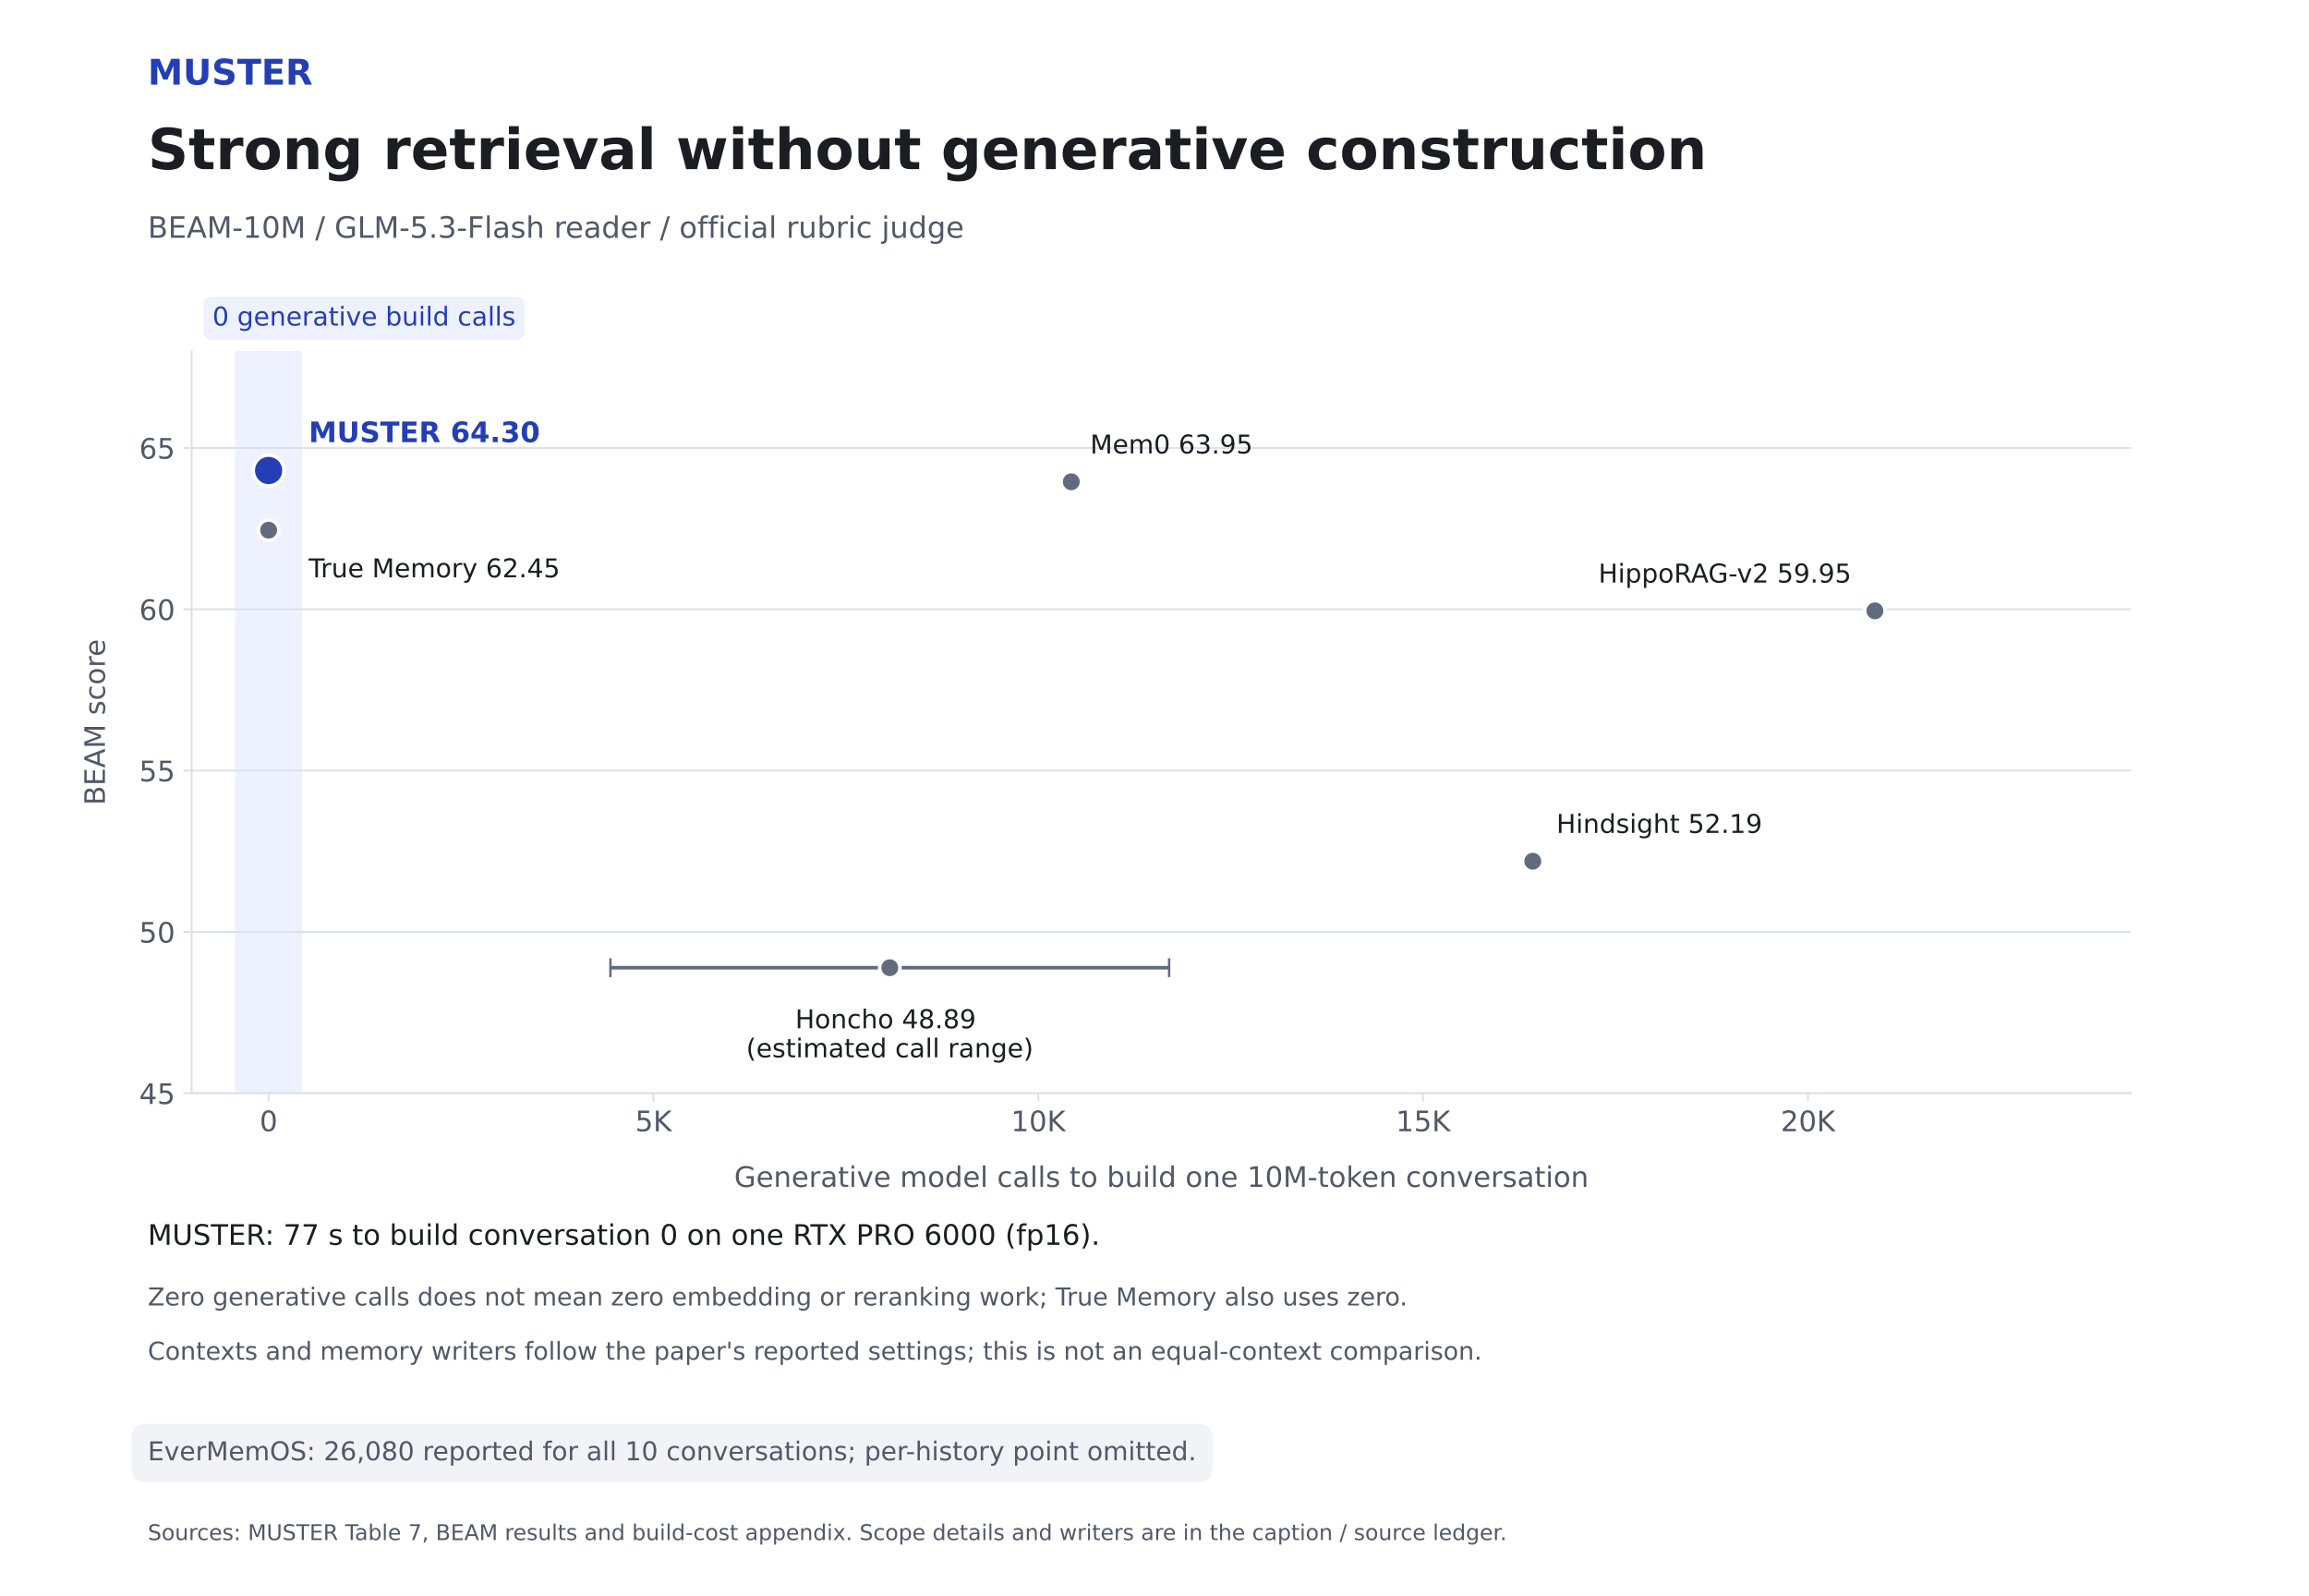
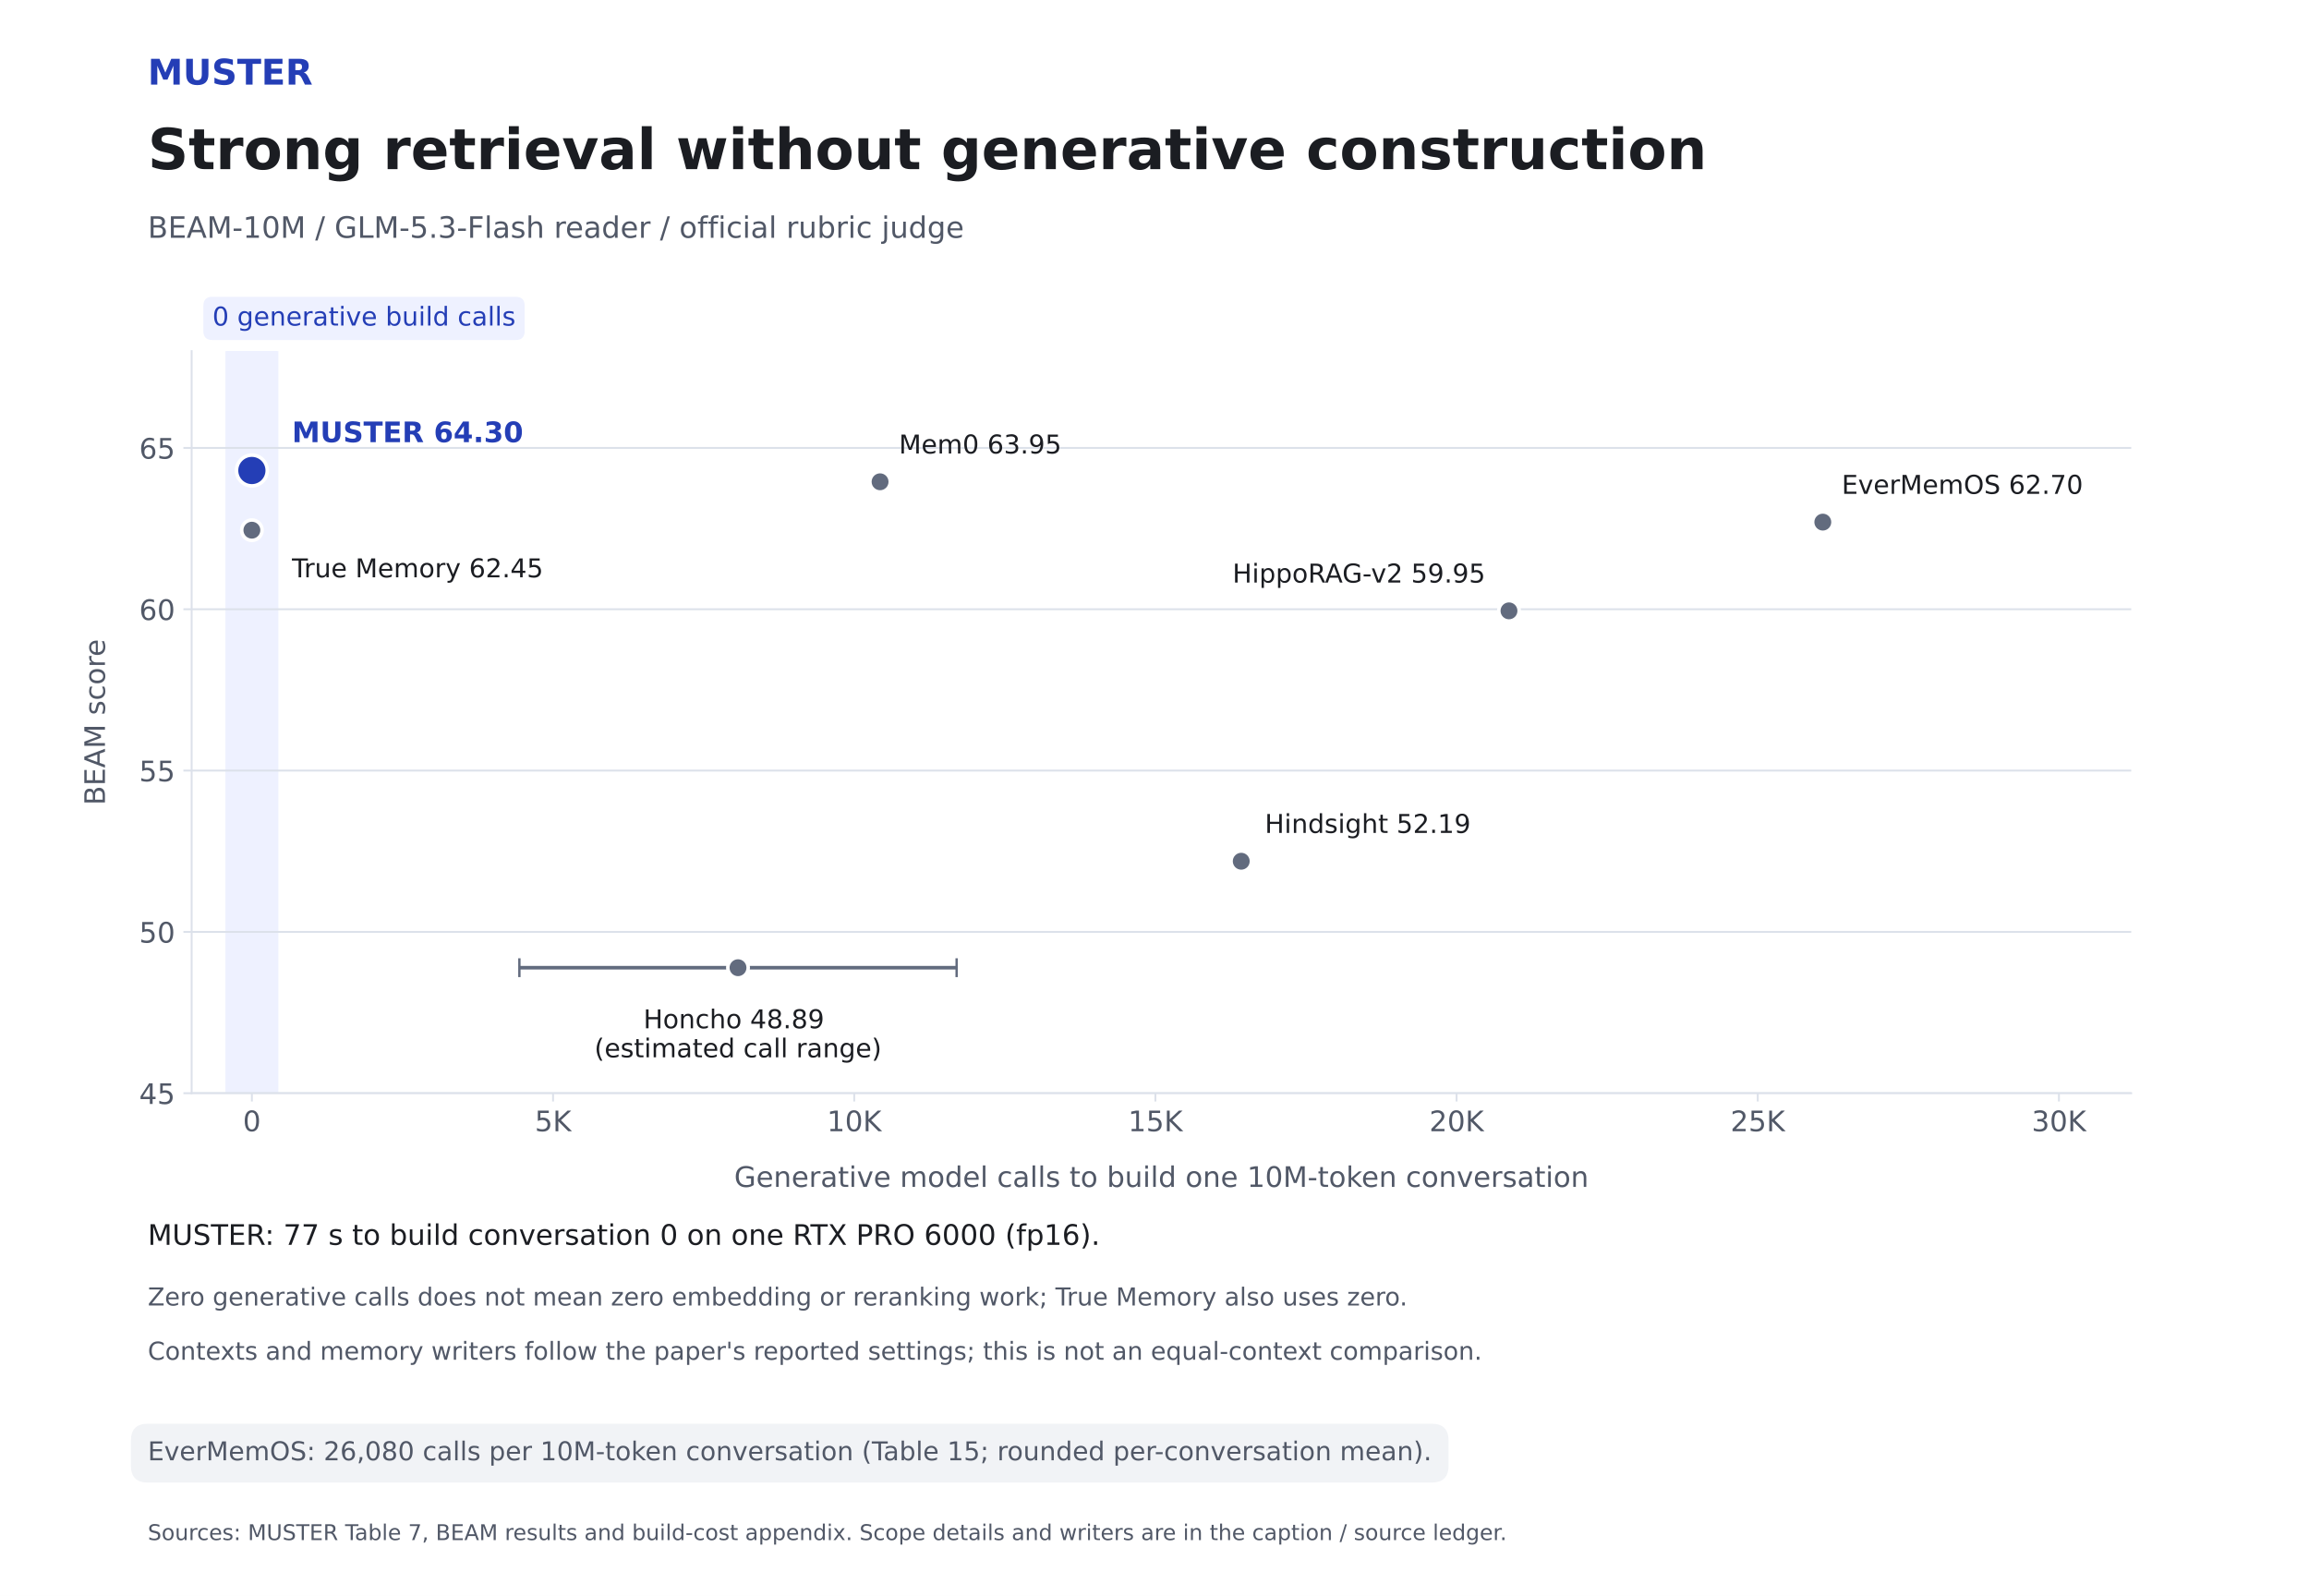
<svg xmlns="http://www.w3.org/2000/svg" xmlns:xlink="http://www.w3.org/1999/xlink" width="979.2pt" height="676.8pt" viewBox="0 0 979.2 676.8" version="1.1">
  <defs>
    <style type="text/css">*{stroke-linejoin: round; stroke-linecap: butt}</style>
  </defs>
  <g id="figure_1">
    <g id="patch_1">
-       <path d="M 0 676.8  L 979.2 676.8  L 979.2 0  L 0 0  z " style="fill: #ffffff" />
+       <path d="M 0 676.8 L 979.2 676.8 L 979.2 0 L 0 0 z " style="fill: #ffffff" />
    </g>
    <g id="axes_1">
      <g id="patch_2">
-         <path d="M 81.274 463.608  L 903.802 463.608  L 903.802 148.896  L 81.274 148.896  z " style="fill: #ffffff" />
+         <path d="M 81.274 463.608 L 903.802 463.608 L 903.802 148.896 L 81.274 148.896 z " style="fill: #ffffff" />
      </g>
      <g id="patch_3">
-         <path d="M 100.205 463.608  L 127.622 463.608  L 127.622 148.896  L 100.205 148.896  z " clip-path="url(#pae5f863a4b)" style="fill: #eef1ff; stroke: #eef1ff; stroke-linejoin: miter" />
+         <path d="M 96.089 463.608 L 117.547 463.608 L 117.547 148.896 L 96.089 148.896 z " clip-path="url(#p9d77198401)" style="fill: #eef1ff; stroke: #eef1ff; stroke-linejoin: miter" />
      </g>
      <g id="matplotlib.axis_1">
        <g id="xtick_1">
          <g id="line2d_1">
            <defs>
-               <path id="m2e71dc0947" d="M 0 0  L 0 3.5  " style="stroke: #dce1ea; stroke-width: 0.8" />
+               <path id="m8935c84cc4" d="M 0 0 L 0 3.5 " style="stroke: #dce1ea; stroke-width: 0.8" />
            </defs>
            <g>
-               <use xlink:href="#m2e71dc0947" x="113.914" y="463.608" style="fill: #dce1ea; stroke: #dce1ea; stroke-width: 0.8" />
+               <use xlink:href="#m8935c84cc4" x="106.818" y="463.608" style="fill: #dce1ea; stroke: #dce1ea; stroke-width: 0.8" />
            </g>
          </g>
          <g id="text_1">
-             <text style="font-size: 12px; font-family: 'DejaVu Sans'; text-anchor: middle; fill: #515867" x="113.914" y="479.726" transform="rotate(-0 113.9136 479.7261)">0</text>
+             <text style="font-size: 12px; font-family: 'DejaVu Sans'; text-anchor: middle; fill: #515867" x="106.818" y="479.726" transform="rotate(-0 106.8179 479.7261)">0</text>
          </g>
        </g>
        <g id="xtick_2">
          <g id="line2d_2">
            <g>
-               <use xlink:href="#m2e71dc0947" x="277.114" y="463.608" style="fill: #dce1ea; stroke: #dce1ea; stroke-width: 0.8" />
+               <use xlink:href="#m8935c84cc4" x="234.54" y="463.608" style="fill: #dce1ea; stroke: #dce1ea; stroke-width: 0.8" />
            </g>
          </g>
          <g id="text_2">
-             <text style="font-size: 12px; font-family: 'DejaVu Sans'; text-anchor: middle; fill: #515867" x="277.114" y="479.726" transform="rotate(-0 277.1136 479.7261)">5K</text>
+             <text style="font-size: 12px; font-family: 'DejaVu Sans'; text-anchor: middle; fill: #515867" x="234.54" y="479.726" transform="rotate(-0 234.5397 479.7261)">5K</text>
          </g>
        </g>
        <g id="xtick_3">
          <g id="line2d_3">
            <g>
-               <use xlink:href="#m2e71dc0947" x="440.314" y="463.608" style="fill: #dce1ea; stroke: #dce1ea; stroke-width: 0.8" />
+               <use xlink:href="#m8935c84cc4" x="362.261" y="463.608" style="fill: #dce1ea; stroke: #dce1ea; stroke-width: 0.8" />
            </g>
          </g>
          <g id="text_3">
-             <text style="font-size: 12px; font-family: 'DejaVu Sans'; text-anchor: middle; fill: #515867" x="440.314" y="479.726" transform="rotate(-0 440.3136 479.7261)">10K</text>
+             <text style="font-size: 12px; font-family: 'DejaVu Sans'; text-anchor: middle; fill: #515867" x="362.261" y="479.726" transform="rotate(-0 362.2614 479.7261)">10K</text>
          </g>
        </g>
        <g id="xtick_4">
          <g id="line2d_4">
            <g>
-               <use xlink:href="#m2e71dc0947" x="603.514" y="463.608" style="fill: #dce1ea; stroke: #dce1ea; stroke-width: 0.8" />
+               <use xlink:href="#m8935c84cc4" x="489.983" y="463.608" style="fill: #dce1ea; stroke: #dce1ea; stroke-width: 0.8" />
            </g>
          </g>
          <g id="text_4">
-             <text style="font-size: 12px; font-family: 'DejaVu Sans'; text-anchor: middle; fill: #515867" x="603.514" y="479.726" transform="rotate(-0 603.5136 479.7261)">15K</text>
+             <text style="font-size: 12px; font-family: 'DejaVu Sans'; text-anchor: middle; fill: #515867" x="489.983" y="479.726" transform="rotate(-0 489.9832 479.7261)">15K</text>
          </g>
        </g>
        <g id="xtick_5">
          <g id="line2d_5">
            <g>
-               <use xlink:href="#m2e71dc0947" x="766.714" y="463.608" style="fill: #dce1ea; stroke: #dce1ea; stroke-width: 0.8" />
+               <use xlink:href="#m8935c84cc4" x="617.705" y="463.608" style="fill: #dce1ea; stroke: #dce1ea; stroke-width: 0.8" />
            </g>
          </g>
          <g id="text_5">
-             <text style="font-size: 12px; font-family: 'DejaVu Sans'; text-anchor: middle; fill: #515867" x="766.714" y="479.726" transform="rotate(-0 766.7136 479.7261)">20K</text>
-           </g>
-         </g>
-         <g id="text_6">
+             <text style="font-size: 12px; font-family: 'DejaVu Sans'; text-anchor: middle; fill: #515867" x="617.705" y="479.726" transform="rotate(-0 617.7049 479.7261)">20K</text>
+           </g>
+         </g>
+         <g id="xtick_6">
+           <g id="line2d_6">
+             <g>
+               <use xlink:href="#m8935c84cc4" x="745.427" y="463.608" style="fill: #dce1ea; stroke: #dce1ea; stroke-width: 0.8" />
+             </g>
+           </g>
+           <g id="text_6">
+             <text style="font-size: 12px; font-family: 'DejaVu Sans'; text-anchor: middle; fill: #515867" x="745.427" y="479.726" transform="rotate(-0 745.4266 479.7261)">25K</text>
+           </g>
+         </g>
+         <g id="xtick_7">
+           <g id="line2d_7">
+             <g>
+               <use xlink:href="#m8935c84cc4" x="873.148" y="463.608" style="fill: #dce1ea; stroke: #dce1ea; stroke-width: 0.8" />
+             </g>
+           </g>
+           <g id="text_7">
+             <text style="font-size: 12px; font-family: 'DejaVu Sans'; text-anchor: middle; fill: #515867" x="873.148" y="479.726" transform="rotate(-0 873.1484 479.7261)">30K</text>
+           </g>
+         </g>
+         <g id="text_8">
          <text style="font-size: 12px; font-family: 'DejaVu Sans'; text-anchor: middle; fill: #515867" x="492.538" y="503.34" transform="rotate(-0 492.5376 503.3399)">Generative model calls to build one 10M-token conversation</text>
        </g>
      </g>
      <g id="matplotlib.axis_2">
        <g id="ytick_1">
-           <g id="line2d_6">
-             <path d="M 81.274 463.608  L 903.802 463.608  " clip-path="url(#pae5f863a4b)" style="fill: none; stroke: #dce1ea; stroke-width: 0.8; stroke-linecap: square" />
-           </g>
-           <g id="line2d_7">
+           <g id="line2d_8">
+             <path d="M 81.274 463.608 L 903.802 463.608 " clip-path="url(#p9d77198401)" style="fill: none; stroke: #dce1ea; stroke-width: 0.8; stroke-linecap: square" />
+           </g>
+           <g id="line2d_9">
            <defs>
-               <path id="m4a8690457b" d="M 0 0  L -3.5 0  " style="stroke: #dce1ea; stroke-width: 0.8" />
+               <path id="maed116bdde" d="M 0 0 L -3.5 0 " style="stroke: #dce1ea; stroke-width: 0.8" />
            </defs>
            <g>
-               <use xlink:href="#m4a8690457b" x="81.274" y="463.608" style="fill: #dce1ea; stroke: #dce1ea; stroke-width: 0.8" />
-             </g>
-           </g>
-           <g id="text_7">
+               <use xlink:href="#maed116bdde" x="81.274" y="463.608" style="fill: #dce1ea; stroke: #dce1ea; stroke-width: 0.8" />
+             </g>
+           </g>
+           <g id="text_9">
            <text style="font-size: 12px; font-family: 'DejaVu Sans'; text-anchor: end; fill: #515867" x="74.274" y="468.167" transform="rotate(-0 74.2736 468.1671)">45</text>
          </g>
        </g>
        <g id="ytick_2">
-           <g id="line2d_8">
-             <path d="M 81.274 395.192  L 903.802 395.192  " clip-path="url(#pae5f863a4b)" style="fill: none; stroke: #dce1ea; stroke-width: 0.8; stroke-linecap: square" />
-           </g>
-           <g id="line2d_9">
-             <g>
-               <use xlink:href="#m4a8690457b" x="81.274" y="395.192" style="fill: #dce1ea; stroke: #dce1ea; stroke-width: 0.8" />
-             </g>
-           </g>
-           <g id="text_8">
+           <g id="line2d_10">
+             <path d="M 81.274 395.192 L 903.802 395.192 " clip-path="url(#p9d77198401)" style="fill: none; stroke: #dce1ea; stroke-width: 0.8; stroke-linecap: square" />
+           </g>
+           <g id="line2d_11">
+             <g>
+               <use xlink:href="#maed116bdde" x="81.274" y="395.192" style="fill: #dce1ea; stroke: #dce1ea; stroke-width: 0.8" />
+             </g>
+           </g>
+           <g id="text_10">
            <text style="font-size: 12px; font-family: 'DejaVu Sans'; text-anchor: end; fill: #515867" x="74.274" y="399.751" transform="rotate(-0 74.2736 399.7514)">50</text>
          </g>
        </g>
        <g id="ytick_3">
-           <g id="line2d_10">
-             <path d="M 81.274 326.777  L 903.802 326.777  " clip-path="url(#pae5f863a4b)" style="fill: none; stroke: #dce1ea; stroke-width: 0.8; stroke-linecap: square" />
-           </g>
-           <g id="line2d_11">
-             <g>
-               <use xlink:href="#m4a8690457b" x="81.274" y="326.777" style="fill: #dce1ea; stroke: #dce1ea; stroke-width: 0.8" />
-             </g>
-           </g>
-           <g id="text_9">
+           <g id="line2d_12">
+             <path d="M 81.274 326.777 L 903.802 326.777 " clip-path="url(#p9d77198401)" style="fill: none; stroke: #dce1ea; stroke-width: 0.8; stroke-linecap: square" />
+           </g>
+           <g id="line2d_13">
+             <g>
+               <use xlink:href="#maed116bdde" x="81.274" y="326.777" style="fill: #dce1ea; stroke: #dce1ea; stroke-width: 0.8" />
+             </g>
+           </g>
+           <g id="text_11">
            <text style="font-size: 12px; font-family: 'DejaVu Sans'; text-anchor: end; fill: #515867" x="74.274" y="331.336" transform="rotate(-0 74.2736 331.3358)">55</text>
          </g>
        </g>
        <g id="ytick_4">
-           <g id="line2d_12">
-             <path d="M 81.274 258.361  L 903.802 258.361  " clip-path="url(#pae5f863a4b)" style="fill: none; stroke: #dce1ea; stroke-width: 0.8; stroke-linecap: square" />
-           </g>
-           <g id="line2d_13">
-             <g>
-               <use xlink:href="#m4a8690457b" x="81.274" y="258.361" style="fill: #dce1ea; stroke: #dce1ea; stroke-width: 0.8" />
-             </g>
-           </g>
-           <g id="text_10">
+           <g id="line2d_14">
+             <path d="M 81.274 258.361 L 903.802 258.361 " clip-path="url(#p9d77198401)" style="fill: none; stroke: #dce1ea; stroke-width: 0.8; stroke-linecap: square" />
+           </g>
+           <g id="line2d_15">
+             <g>
+               <use xlink:href="#maed116bdde" x="81.274" y="258.361" style="fill: #dce1ea; stroke: #dce1ea; stroke-width: 0.8" />
+             </g>
+           </g>
+           <g id="text_12">
            <text style="font-size: 12px; font-family: 'DejaVu Sans'; text-anchor: end; fill: #515867" x="74.274" y="262.92" transform="rotate(-0 74.2736 262.9201)">60</text>
          </g>
        </g>
        <g id="ytick_5">
-           <g id="line2d_14">
-             <path d="M 81.274 189.945  L 903.802 189.945  " clip-path="url(#pae5f863a4b)" style="fill: none; stroke: #dce1ea; stroke-width: 0.8; stroke-linecap: square" />
-           </g>
-           <g id="line2d_15">
-             <g>
-               <use xlink:href="#m4a8690457b" x="81.274" y="189.945" style="fill: #dce1ea; stroke: #dce1ea; stroke-width: 0.8" />
-             </g>
-           </g>
-           <g id="text_11">
+           <g id="line2d_16">
+             <path d="M 81.274 189.945 L 903.802 189.945 " clip-path="url(#p9d77198401)" style="fill: none; stroke: #dce1ea; stroke-width: 0.8; stroke-linecap: square" />
+           </g>
+           <g id="line2d_17">
+             <g>
+               <use xlink:href="#maed116bdde" x="81.274" y="189.945" style="fill: #dce1ea; stroke: #dce1ea; stroke-width: 0.8" />
+             </g>
+           </g>
+           <g id="text_13">
            <text style="font-size: 12px; font-family: 'DejaVu Sans'; text-anchor: end; fill: #515867" x="74.274" y="194.504" transform="rotate(-0 74.2736 194.5045)">65</text>
          </g>
        </g>
-         <g id="text_12">
+         <g id="text_14">
          <text style="font-size: 12px; font-family: 'DejaVu Sans'; text-anchor: middle; fill: #515867" x="44.508" y="306.252" transform="rotate(-90 44.50798 306.252)">BEAM score</text>
        </g>
      </g>
      <g id="LineCollection_1">
-         <path d="M 258.868 410.381  L 495.802 410.381  " clip-path="url(#pae5f863a4b)" style="fill: none; stroke: #626b7e; stroke-width: 1.5" />
-       </g>
-       <g id="line2d_16">
+         <path d="M 220.26 410.381 L 405.687 410.381 " clip-path="url(#p9d77198401)" style="fill: none; stroke: #626b7e; stroke-width: 1.5" />
+       </g>
+       <g id="line2d_18">
        <defs>
-           <path id="mca73723f5a" d="M 0 4  L 0 -4  " style="stroke: #626b7e" />
+           <path id="mef06cfa976" d="M 0 4 L 0 -4 " style="stroke: #626b7e" />
        </defs>
-         <g clip-path="url(#pae5f863a4b)">
-           <use xlink:href="#mca73723f5a" x="258.868" y="410.381" style="fill: #626b7e; stroke: #626b7e" />
-         </g>
-       </g>
-       <g id="line2d_17">
-         <g clip-path="url(#pae5f863a4b)">
-           <use xlink:href="#mca73723f5a" x="495.802" y="410.381" style="fill: #626b7e; stroke: #626b7e" />
+         <g clip-path="url(#p9d77198401)">
+           <use xlink:href="#mef06cfa976" x="220.26" y="410.381" style="fill: #626b7e; stroke: #626b7e" />
+         </g>
+       </g>
+       <g id="line2d_19">
+         <g clip-path="url(#p9d77198401)">
+           <use xlink:href="#mef06cfa976" x="405.687" y="410.381" style="fill: #626b7e; stroke: #626b7e" />
        </g>
      </g>
      <g id="patch_4">
-         <path d="M 81.274 463.608  L 81.274 148.896  " style="fill: none; stroke: #dce1ea; stroke-width: 0.8; stroke-linejoin: miter; stroke-linecap: square" />
+         <path d="M 81.274 463.608 L 81.274 148.896 " style="fill: none; stroke: #dce1ea; stroke-width: 0.8; stroke-linejoin: miter; stroke-linecap: square" />
      </g>
      <g id="patch_5">
-         <path d="M 81.274 463.608  L 903.802 463.608  " style="fill: none; stroke: #dce1ea; stroke-width: 0.8; stroke-linejoin: miter; stroke-linecap: square" />
-       </g>
-       <g id="text_13">
-         <text style="font-weight: 700; font-size: 12px; font-family: 'DejaVu Sans'; text-anchor: start; fill: #243eb6" x="130.914" y="187.524" transform="rotate(-0 130.9136 187.5236)">MUSTER  64.30</text>
-       </g>
-       <g id="text_14">
-         <text style="font-size: 11px; font-family: 'DejaVu Sans'; text-anchor: start; fill: #1b1d22" x="130.914" y="244.837" transform="rotate(-0 130.9136 244.8374)">True Memory  62.45</text>
+         <path d="M 81.274 463.608 L 903.802 463.608 " style="fill: none; stroke: #dce1ea; stroke-width: 0.8; stroke-linejoin: miter; stroke-linecap: square" />
      </g>
      <g id="text_15">
-         <text style="font-size: 11px; font-family: 'DejaVu Sans'; text-anchor: start; fill: #1b1d22" x="462.316" y="192.313" transform="rotate(-0 462.3162 192.3127)">Mem0  63.95</text>
+         <text style="font-weight: 700; font-size: 12px; font-family: 'DejaVu Sans'; text-anchor: start; fill: #243eb6" x="123.818" y="187.524" transform="rotate(-0 123.8179 187.5236)">MUSTER  64.30</text>
      </g>
      <g id="text_16">
-         <text style="font-size: 11px; font-family: 'DejaVu Sans'; text-anchor: end; fill: #1b1d22" x="785.11" y="247.045" transform="rotate(-0 785.1104 247.0452)">HippoRAG-v2  59.95</text>
+         <text style="font-size: 11px; font-family: 'DejaVu Sans'; text-anchor: start; fill: #1b1d22" x="123.818" y="244.837" transform="rotate(-0 123.8179 244.8374)">True Memory  62.45</text>
      </g>
      <g id="text_17">
-         <text style="font-size: 11px; font-family: 'DejaVu Sans'; text-anchor: start; fill: #1b1d22" x="660.026" y="353.226" transform="rotate(-0 660.0256 353.2263)">Hindsight  52.19</text>
+         <text style="font-size: 11px; font-family: 'DejaVu Sans'; text-anchor: start; fill: #1b1d22" x="381.22" y="192.313" transform="rotate(-0 381.22 192.3127)">Mem0  63.95</text>
      </g>
      <g id="text_18">
-         <text style="font-size: 11px; font-family: 'DejaVu Sans'; fill: #1b1d22" transform="translate(337.2311 436.063)">Honcho  48.89</text>
-         <text style="font-size: 11px; font-family: 'DejaVu Sans'; fill: #1b1d22" transform="translate(316.4102 448.3806)">(estimated call range)</text>
+         <text style="font-size: 11px; font-family: 'DejaVu Sans'; text-anchor: end; fill: #1b1d22" x="629.928" y="247.045" transform="rotate(-0 629.9285 247.0452)">HippoRAG-v2  59.95</text>
+       </g>
+       <g id="text_19">
+         <text style="font-size: 11px; font-family: 'DejaVu Sans'; text-anchor: start; fill: #1b1d22" x="536.384" y="353.226" transform="rotate(-0 536.3839 353.2263)">Hindsight  52.19</text>
+       </g>
+       <g id="text_20">
+         <text style="font-size: 11px; font-family: 'DejaVu Sans'; fill: #1b1d22" transform="translate(272.87 436.063)">Honcho  48.89</text>
+         <text style="font-size: 11px; font-family: 'DejaVu Sans'; fill: #1b1d22" transform="translate(252.0491 448.3806)">(estimated call range)</text>
+       </g>
+       <g id="text_21">
+         <text style="font-size: 11px; font-family: 'DejaVu Sans'; text-anchor: start; fill: #1b1d22" x="781.015" y="209.417" transform="rotate(-0 781.0145 209.4166)">EverMemOS  62.70</text>
      </g>
      <g id="data_point_MUSTER">
        <defs>
-           <path id="m664e10b49a" d="M 0 6.519  C 1.729 6.519 3.387 5.832 4.61 4.61  C 5.832 3.387 6.519 1.729 6.519 0  C 6.519 -1.729 5.832 -3.387 4.61 -4.61  C 3.387 -5.832 1.729 -6.519 0 -6.519  C -1.729 -6.519 -3.387 -5.832 -4.61 -4.61  C -5.832 -3.387 -6.519 -1.729 -6.519 0  C -6.519 1.729 -5.832 3.387 -4.61 4.61  C -3.387 5.832 -1.729 6.519 0 6.519  z " style="stroke: #ffffff; stroke-width: 1.5" />
+           <path id="m7749f9f8aa" d="M 0 6.519 C 1.729 6.519 3.387 5.832 4.61 4.61 C 5.832 3.387 6.519 1.729 6.519 0 C 6.519 -1.729 5.832 -3.387 4.61 -4.61 C 3.387 -5.832 1.729 -6.519 0 -6.519 C -1.729 -6.519 -3.387 -5.832 -4.61 -4.61 C -5.832 -3.387 -6.519 -1.729 -6.519 0 C -6.519 1.729 -5.832 3.387 -4.61 4.61 C -3.387 5.832 -1.729 6.519 0 6.519 z " style="stroke: #ffffff; stroke-width: 1.5" />
        </defs>
-         <g clip-path="url(#pae5f863a4b)">
-           <use xlink:href="#m664e10b49a" x="113.914" y="199.524" style="fill: #243eb6; stroke: #ffffff; stroke-width: 1.5" />
+         <g clip-path="url(#p9d77198401)">
+           <use xlink:href="#m7749f9f8aa" x="106.818" y="199.524" style="fill: #243eb6; stroke: #ffffff; stroke-width: 1.5" />
        </g>
      </g>
      <g id="data_point_True_Memory">
        <defs>
-           <path id="ma01db5c70e" d="M 0 4.33  C 1.148 4.33 2.25 3.874 3.062 3.062  C 3.874 2.25 4.33 1.148 4.33 0  C 4.33 -1.148 3.874 -2.25 3.062 -3.062  C 2.25 -3.874 1.148 -4.33 0 -4.33  C -1.148 -4.33 -2.25 -3.874 -3.062 -3.062  C -3.874 -2.25 -4.33 -1.148 -4.33 0  C -4.33 1.148 -3.874 2.25 -3.062 3.062  C -2.25 3.874 -1.148 4.33 0 4.33  z " style="stroke: #ffffff; stroke-width: 1.5" />
+           <path id="m8892ee7ec0" d="M 0 4.33 C 1.148 4.33 2.25 3.874 3.062 3.062 C 3.874 2.25 4.33 1.148 4.33 0 C 4.33 -1.148 3.874 -2.25 3.062 -3.062 C 2.25 -3.874 1.148 -4.33 0 -4.33 C -1.148 -4.33 -2.25 -3.874 -3.062 -3.062 C -3.874 -2.25 -4.33 -1.148 -4.33 0 C -4.33 1.148 -3.874 2.25 -3.062 3.062 C -2.25 3.874 -1.148 4.33 0 4.33 z " style="stroke: #ffffff; stroke-width: 1.5" />
        </defs>
-         <g clip-path="url(#pae5f863a4b)">
-           <use xlink:href="#ma01db5c70e" x="113.914" y="224.837" style="fill: #626b7e; stroke: #ffffff; stroke-width: 1.5" />
+         <g clip-path="url(#p9d77198401)">
+           <use xlink:href="#m8892ee7ec0" x="106.818" y="224.837" style="fill: #626b7e; stroke: #ffffff; stroke-width: 1.5" />
        </g>
      </g>
      <g id="data_point_Mem0">
-         <g clip-path="url(#pae5f863a4b)">
-           <use xlink:href="#ma01db5c70e" x="454.316" y="204.313" style="fill: #626b7e; stroke: #ffffff; stroke-width: 1.5" />
+         <g clip-path="url(#p9d77198401)">
+           <use xlink:href="#m8892ee7ec0" x="373.22" y="204.313" style="fill: #626b7e; stroke: #ffffff; stroke-width: 1.5" />
        </g>
      </g>
      <g id="data_point_HippoRAG-v2">
-         <g clip-path="url(#pae5f863a4b)">
-           <use xlink:href="#ma01db5c70e" x="795.11" y="259.045" style="fill: #626b7e; stroke: #ffffff; stroke-width: 1.5" />
+         <g clip-path="url(#p9d77198401)">
+           <use xlink:href="#m8892ee7ec0" x="639.928" y="259.045" style="fill: #626b7e; stroke: #ffffff; stroke-width: 1.5" />
        </g>
      </g>
      <g id="data_point_Hindsight">
-         <g clip-path="url(#pae5f863a4b)">
-           <use xlink:href="#ma01db5c70e" x="650.026" y="365.226" style="fill: #626b7e; stroke: #ffffff; stroke-width: 1.5" />
+         <g clip-path="url(#p9d77198401)">
+           <use xlink:href="#m8892ee7ec0" x="526.384" y="365.226" style="fill: #626b7e; stroke: #ffffff; stroke-width: 1.5" />
        </g>
      </g>
      <g id="data_point_Honcho">
-         <g clip-path="url(#pae5f863a4b)">
-           <use xlink:href="#ma01db5c70e" x="377.335" y="410.381" style="fill: #626b7e; stroke: #ffffff; stroke-width: 1.5" />
-         </g>
-       </g>
-     </g>
-     <g id="text_19">
+         <g clip-path="url(#p9d77198401)">
+           <use xlink:href="#m8892ee7ec0" x="312.974" y="410.381" style="fill: #626b7e; stroke: #ffffff; stroke-width: 1.5" />
+         </g>
+       </g>
+       <g id="data_point_EverMemOS">
+         <g clip-path="url(#p9d77198401)">
+           <use xlink:href="#m8892ee7ec0" x="773.015" y="221.417" style="fill: #626b7e; stroke: #ffffff; stroke-width: 1.5" />
+         </g>
+       </g>
+     </g>
+     <g id="text_22">
      <text style="font-weight: 700; font-size: 15px; font-family: 'DejaVu Sans'; text-anchor: start; fill: #243eb6" x="62.669" y="35.87" transform="rotate(-0 62.6688 35.8704)">MUSTER</text>
    </g>
-     <g id="text_20">
+     <g id="text_23">
      <text style="font-weight: 700; font-size: 24px; font-family: 'DejaVu Sans'; text-anchor: start; fill: #1b1d22" x="62.669" y="71.741" transform="rotate(-0 62.6688 71.7408)">Strong retrieval without generative construction</text>
    </g>
-     <g id="text_21">
+     <g id="text_24">
      <text style="font-size: 12.5px; font-family: 'DejaVu Sans'; text-anchor: start; fill: #515867" x="62.669" y="100.843" transform="rotate(-0 62.6688 100.8432)">BEAM-10M  /  GLM-5.3-Flash reader  /  official rubric judge</text>
    </g>
-     <g id="text_22">
+     <g id="text_25">
      <g id="patch_6">
-         <path d="M 90.086 144.205  L 218.656 144.205  Q 222.506 144.205 222.506 140.355  L 222.506 129.709  Q 222.506 125.859 218.656 125.859  L 90.086 125.859  Q 86.236 125.859 86.236 129.709  L 86.236 140.355  Q 86.236 144.205 90.086 144.205  z " style="fill: #eef1ff" />
+         <path d="M 90.086 144.205 L 218.656 144.205 Q 222.506 144.205 222.506 140.355 L 222.506 129.709 Q 222.506 125.859 218.656 125.859 L 90.086 125.859 Q 86.236 125.859 86.236 129.709 L 86.236 140.355 Q 86.236 144.205 90.086 144.205 z " style="fill: #eef1ff" />
      </g>
      <text style="font-size: 11px; font-family: 'DejaVu Sans'; text-anchor: start; fill: #243eb6" x="90.086" y="138.067" transform="rotate(-0 90.0864 138.0672)">0 generative build calls</text>
    </g>
-     <g id="text_23">
+     <g id="text_26">
      <text style="font-size: 12px; font-family: 'DejaVu Sans'; text-anchor: start; fill: #1b1d22" x="62.669" y="527.904" transform="rotate(-0 62.6688 527.904)">MUSTER: 77 s to build conversation 0 on one RTX PRO 6000 (fp16).</text>
    </g>
-     <g id="text_24">
+     <g id="text_27">
      <text style="font-size: 10.5px; font-family: 'DejaVu Sans'; text-anchor: start; fill: #515867" x="62.669" y="553.622" transform="rotate(-0 62.6688 553.6224)">Zero generative calls does not mean zero embedding or reranking work; True Memory also uses zero.</text>
    </g>
-     <g id="text_25">
+     <g id="text_28">
      <text style="font-size: 10.5px; font-family: 'DejaVu Sans'; text-anchor: start; fill: #515867" x="62.669" y="576.634" transform="rotate(-0 62.6688 576.6336)">Contexts and memory writers follow the paper's reported settings; this is not an equal-context comparison.</text>
    </g>
-     <g id="text_26">
+     <g id="text_29">
      <g id="patch_7">
-         <path d="M 62.669 628.71  L 507.344 628.71  Q 514.494 628.71 514.494 621.56  L 514.494 610.914  Q 514.494 603.764 507.344 603.764  L 62.669 603.764  Q 55.519 603.764 55.519 610.914  L 55.519 621.56  Q 55.519 628.71 62.669 628.71  z " style="fill: #f1f3f6" />
-       </g>
-       <text style="font-size: 11px; font-family: 'DejaVu Sans'; text-anchor: start; fill: #515867" x="62.669" y="619.272" transform="rotate(-0 62.6688 619.272)">EverMemOS: 26,080 reported for all 10 conversations; per-history point omitted.</text>
-     </g>
-     <g id="text_27">
+         <path d="M 62.669 628.71 L 607.146 628.71 Q 614.296 628.71 614.296 621.56 L 614.296 610.914 Q 614.296 603.764 607.146 603.764 L 62.669 603.764 Q 55.519 603.764 55.519 610.914 L 55.519 621.56 Q 55.519 628.71 62.669 628.71 z " style="fill: #f1f3f6" />
+       </g>
+       <text style="font-size: 11px; font-family: 'DejaVu Sans'; text-anchor: start; fill: #515867" x="62.669" y="619.272" transform="rotate(-0 62.6688 619.272)">EverMemOS: 26,080 calls per 10M-token conversation (Table 15; rounded per-conversation mean).</text>
+     </g>
+     <g id="text_30">
      <text style="font-size: 9.2px; font-family: 'DejaVu Sans'; text-anchor: start; fill: #515867" x="62.669" y="653.112" transform="rotate(-0 62.6688 653.112)">Sources: MUSTER Table 7, BEAM results and build-cost appendix. Scope details and writers are in the caption / source ledger.</text>
    </g>
  </g>
  <defs>
-     <clipPath id="pae5f863a4b">
+     <clipPath id="p9d77198401">
      <rect x="81.274" y="148.896" width="822.528" height="314.712" />
    </clipPath>
  </defs>
</svg>
